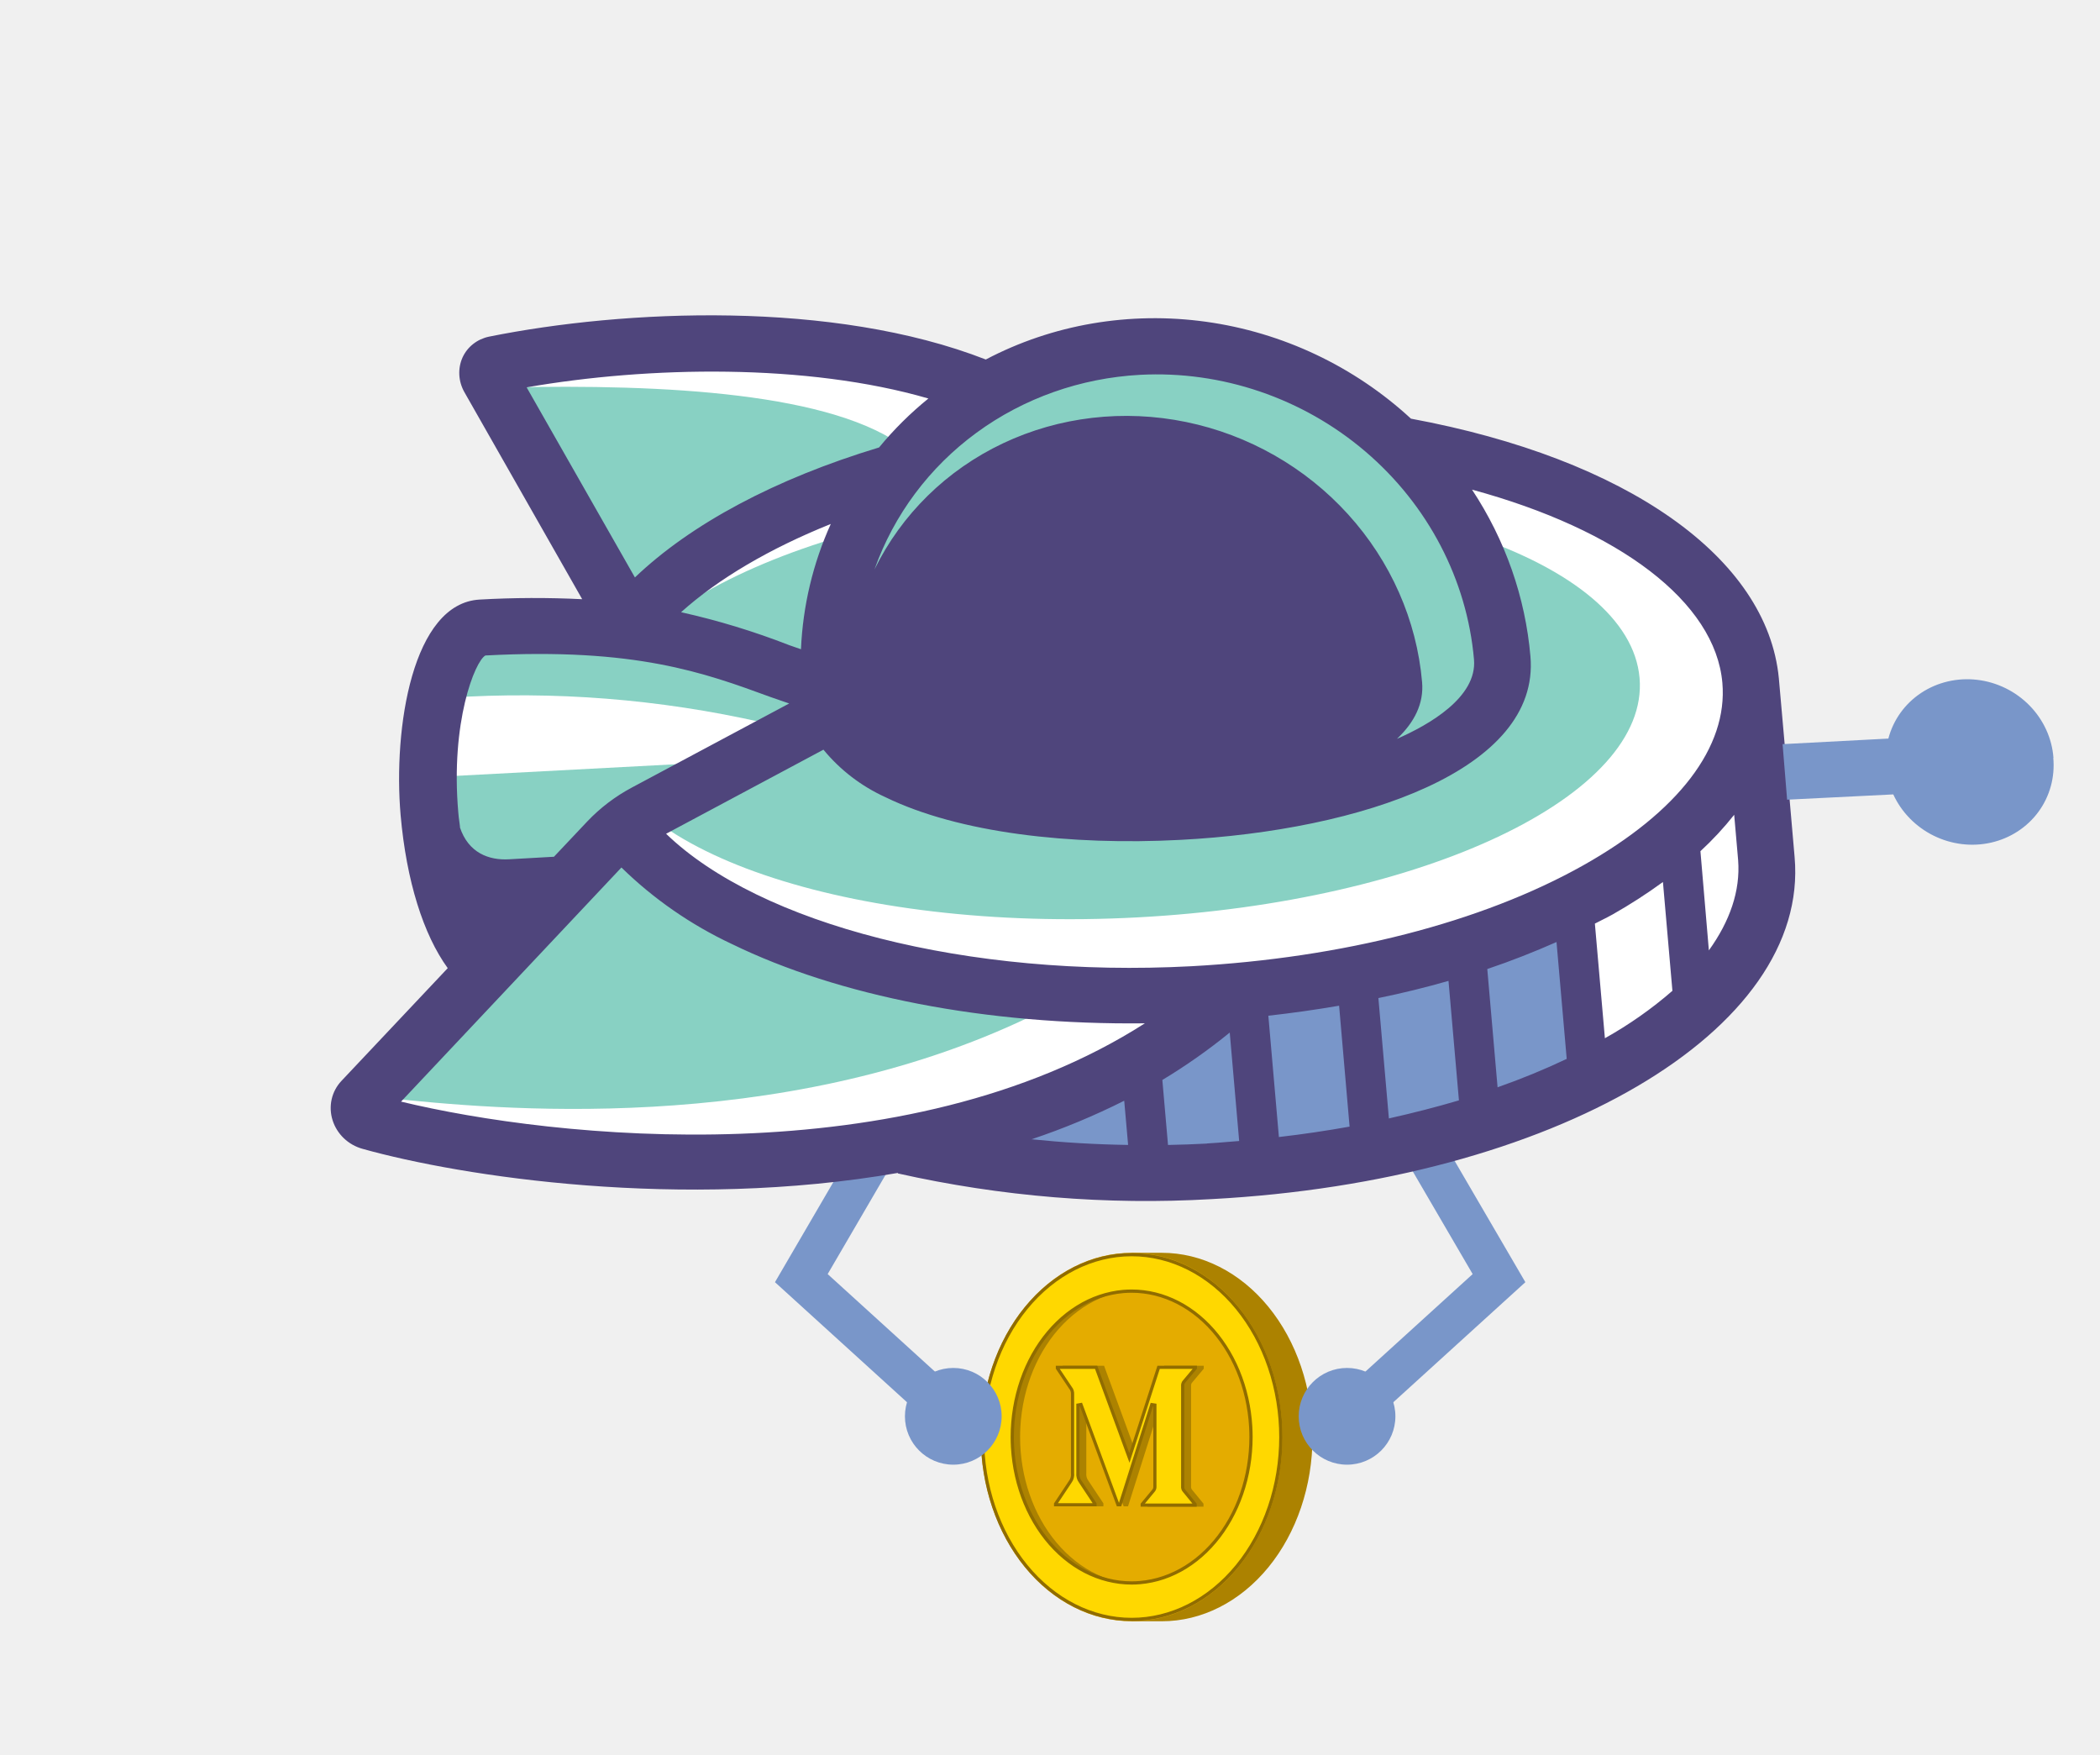
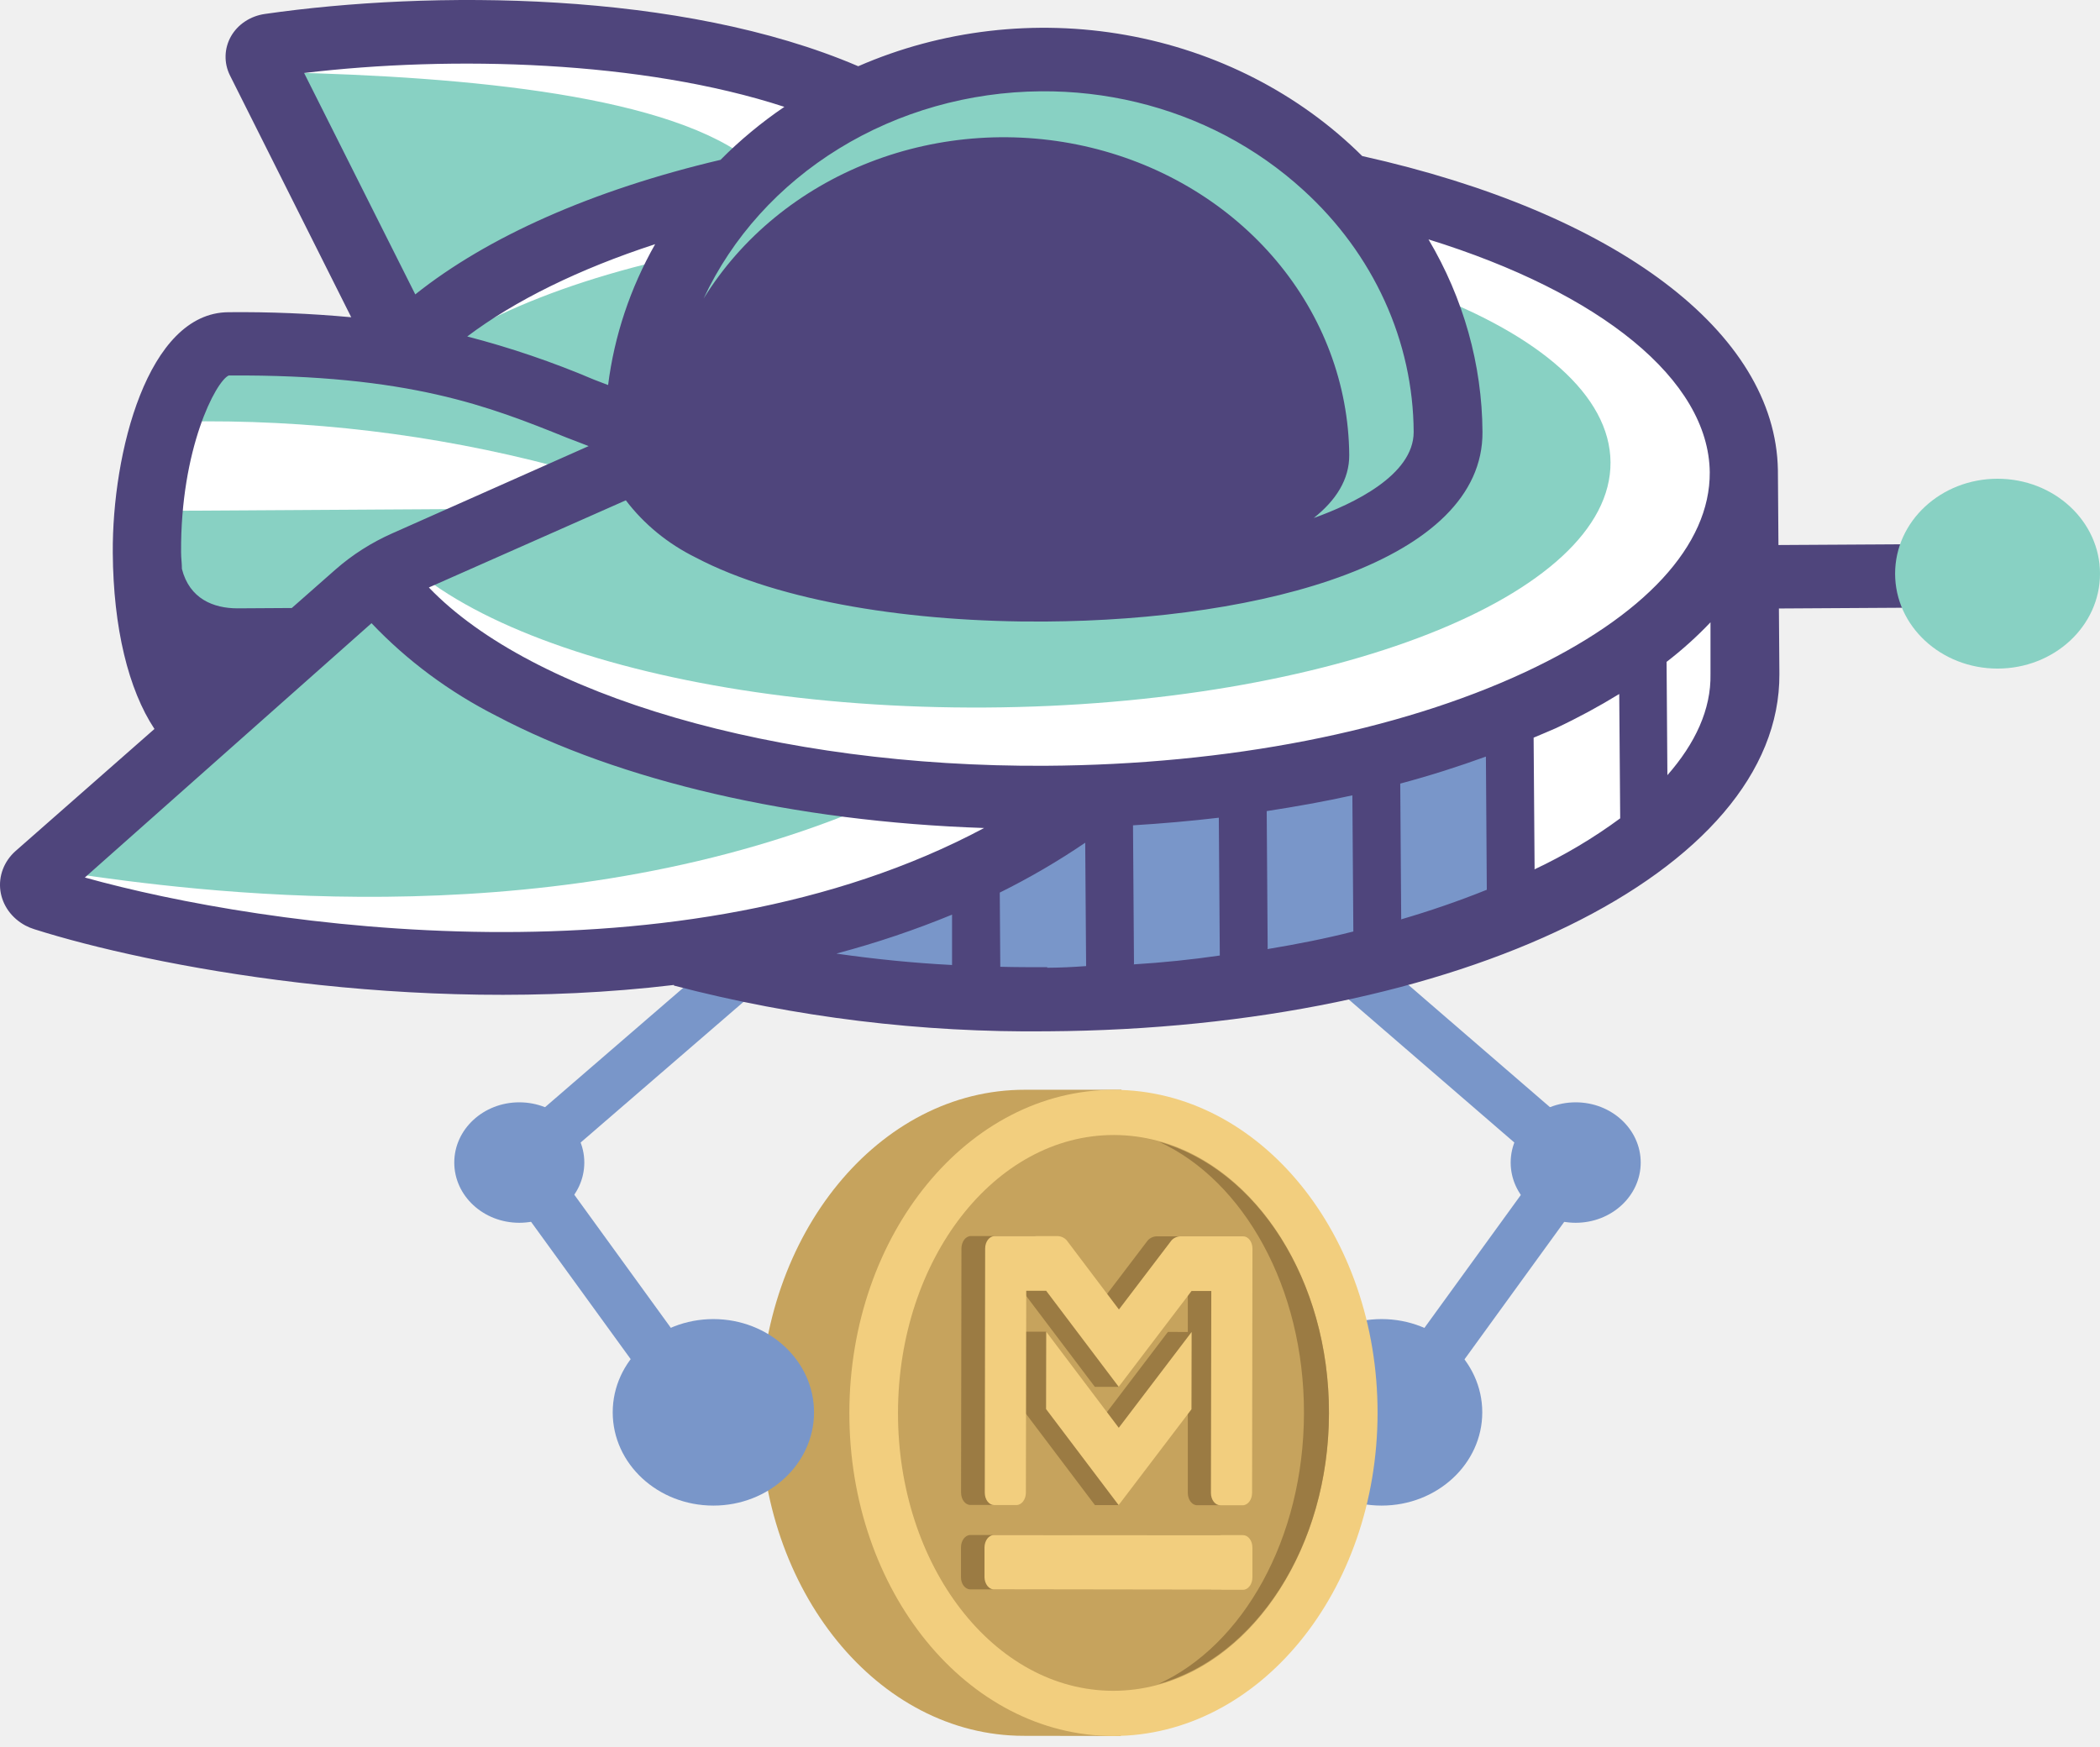
- <svg xmlns="http://www.w3.org/2000/svg" width="152" height="127" viewBox="0 0 152 127" fill="none">
-   <g clip-path="url(#clip0)">
-     <g clip-path="url(#clip1)">
-       <g clip-path="url(#clip2)">
-         <path d="M81.909 90.666V90.95C79.448 91.564 77.235 93.198 75.645 95.576C74.055 97.954 73.185 100.929 73.182 104C73.182 107.073 74.051 110.052 75.641 112.432C77.231 114.812 79.446 116.448 81.909 117.063V117.333H84.091C86.984 117.333 89.759 115.928 91.805 113.428C93.851 110.927 95 107.536 95 104C95 100.464 93.851 97.072 91.805 94.572C89.759 92.071 86.984 90.666 84.091 90.666H81.909Z" fill="#AC8200" />
-         <path d="M92.818 104C92.818 105.751 92.536 107.485 91.988 109.102C91.44 110.72 90.636 112.19 89.623 113.428C88.61 114.666 87.408 115.648 86.084 116.318C84.76 116.988 83.342 117.333 81.909 117.333C80.477 117.333 79.058 116.988 77.735 116.318C76.411 115.648 75.208 114.666 74.195 113.428C73.182 112.19 72.379 110.72 71.831 109.102C71.282 107.485 71 105.751 71 104C71 100.464 72.15 97.072 74.195 94.572C76.241 92.071 79.016 90.666 81.909 90.666C84.803 90.666 87.577 92.071 89.623 94.572C91.669 97.072 92.818 100.464 92.818 104V104Z" fill="#E4AC00" />
-         <path d="M77.829 92C75.981 93.088 74.421 94.791 73.328 96.914C72.236 99.037 71.656 101.492 71.654 104C71.657 106.509 72.239 108.966 73.333 111.089C74.427 113.211 75.989 114.914 77.839 116H82.563V114.667C82.357 114.667 82.151 114.658 81.946 114.64C81.655 114.615 81.366 114.572 81.079 114.511C80.793 114.451 80.509 114.373 80.228 114.278C79.948 114.183 79.672 114.071 79.4 113.942C79.129 113.813 78.864 113.668 78.604 113.506C78.345 113.345 78.092 113.168 77.847 112.976C77.603 112.784 77.366 112.577 77.138 112.356C76.91 112.134 76.691 111.9 76.483 111.652C76.274 111.404 76.075 111.144 75.888 110.872C75.701 110.6 75.524 110.316 75.36 110.023C75.196 109.729 75.043 109.426 74.904 109.114C74.764 108.802 74.638 108.481 74.525 108.154C74.411 107.826 74.311 107.492 74.225 107.152C74.139 106.812 74.067 106.468 74.01 106.119C73.952 105.771 73.908 105.419 73.879 105.065C73.85 104.711 73.836 104.356 73.836 104C73.836 103.748 73.843 103.497 73.858 103.245C73.878 102.891 73.913 102.537 73.963 102.187C74.012 101.837 74.076 101.489 74.154 101.147C74.231 100.804 74.323 100.466 74.429 100.135C74.534 99.803 74.653 99.479 74.785 99.162C74.917 98.845 75.062 98.536 75.219 98.237C75.376 97.938 75.546 97.648 75.727 97.37C75.907 97.091 76.1 96.824 76.302 96.568C76.505 96.313 76.718 96.071 76.941 95.842C77.163 95.613 77.395 95.397 77.635 95.197C77.875 94.996 78.124 94.81 78.379 94.639C78.634 94.469 78.896 94.314 79.164 94.175C79.432 94.037 79.706 93.915 79.984 93.81C80.262 93.705 80.544 93.617 80.829 93.546C81.114 93.475 81.402 93.422 81.692 93.387C81.981 93.351 82.272 93.333 82.563 93.333V92H77.829Z" fill="#AC8200" />
-         <path d="M81.909 90.8C79.044 90.8 76.297 92.191 74.272 94.666C72.246 97.141 71.109 100.499 71.109 104C71.109 107.501 72.246 110.858 74.272 113.334C76.297 115.809 79.044 117.2 81.909 117.2C84.773 117.2 87.52 115.809 89.545 113.334C91.571 110.858 92.709 107.501 92.709 104C92.709 102.266 92.429 100.55 91.886 98.948C91.344 97.347 90.548 95.892 89.545 94.666C88.543 93.44 87.352 92.468 86.042 91.805C84.731 91.141 83.327 90.8 81.909 90.8V90.8ZM81.909 93.44C82.197 93.44 82.485 93.457 82.771 93.493C83.058 93.528 83.343 93.58 83.625 93.65C83.907 93.72 84.187 93.807 84.462 93.912C84.737 94.016 85.008 94.136 85.273 94.273C85.538 94.41 85.798 94.564 86.051 94.733C86.304 94.901 86.549 95.085 86.787 95.284C87.025 95.483 87.254 95.696 87.475 95.923C87.695 96.15 87.906 96.39 88.107 96.643C88.307 96.895 88.498 97.16 88.677 97.436C88.856 97.711 89.023 97.998 89.179 98.294C89.335 98.591 89.478 98.896 89.609 99.21C89.739 99.524 89.857 99.845 89.962 100.173C90.066 100.501 90.157 100.836 90.234 101.175C90.311 101.514 90.374 101.858 90.423 102.205C90.472 102.552 90.507 102.902 90.527 103.253C90.541 103.501 90.549 103.751 90.549 104C90.549 104.352 90.534 104.704 90.505 105.054C90.477 105.404 90.434 105.753 90.376 106.098C90.319 106.443 90.248 106.784 90.163 107.12C90.078 107.457 89.979 107.788 89.867 108.112C89.754 108.436 89.629 108.754 89.491 109.063C89.353 109.371 89.202 109.672 89.04 109.962C88.877 110.253 88.702 110.533 88.517 110.803C88.331 111.072 88.135 111.33 87.928 111.575C87.722 111.82 87.505 112.053 87.279 112.272C87.054 112.491 86.819 112.696 86.577 112.886C86.335 113.076 86.084 113.251 85.828 113.411C85.571 113.571 85.308 113.715 85.039 113.842C84.771 113.97 84.497 114.081 84.22 114.175C83.942 114.269 83.661 114.346 83.377 114.406C83.093 114.466 82.807 114.508 82.52 114.533C82.316 114.551 82.112 114.56 81.909 114.56C81.621 114.56 81.333 114.542 81.046 114.507C80.759 114.472 80.474 114.419 80.192 114.349C79.91 114.279 79.63 114.192 79.355 114.088C79.08 113.984 78.809 113.863 78.544 113.726C78.279 113.589 78.019 113.436 77.766 113.267C77.514 113.098 77.268 112.914 77.03 112.715C76.792 112.517 76.563 112.303 76.343 112.077C76.122 111.85 75.911 111.61 75.711 111.357C75.51 111.104 75.32 110.84 75.141 110.564C74.962 110.288 74.794 110.002 74.638 109.705C74.483 109.409 74.339 109.104 74.209 108.79C74.078 108.476 73.96 108.154 73.856 107.826C73.751 107.498 73.661 107.164 73.584 106.825C73.507 106.485 73.443 106.142 73.394 105.795C73.345 105.448 73.311 105.098 73.29 104.747C73.276 104.498 73.269 104.249 73.269 104C73.269 103.648 73.283 103.296 73.312 102.946C73.341 102.595 73.384 102.247 73.441 101.902C73.498 101.557 73.569 101.215 73.655 100.879C73.74 100.543 73.838 100.212 73.951 99.888C74.063 99.563 74.188 99.246 74.326 98.937C74.465 98.628 74.615 98.328 74.778 98.037C74.94 97.747 75.115 97.466 75.3 97.197C75.486 96.928 75.682 96.67 75.889 96.425C76.096 96.179 76.312 95.947 76.538 95.728C76.764 95.509 76.998 95.304 77.24 95.114C77.483 94.924 77.733 94.748 77.99 94.589C78.246 94.429 78.509 94.285 78.778 94.157C79.046 94.03 79.32 93.919 79.597 93.825C79.875 93.731 80.156 93.653 80.44 93.594C80.724 93.534 81.01 93.491 81.297 93.466C81.501 93.449 81.705 93.44 81.909 93.44V93.44Z" fill="#FFD800" stroke="#906C00" stroke-width="0.235" />
-       </g>
-       <path d="M78.01 100.92C78.023 100.762 77.974 100.606 77.879 100.5L76.913 99.055V98.839H79.913L82.231 105.154L84.27 98.839H87.129V99.055L86.303 100.038C86.232 100.105 86.197 100.216 86.211 100.326V107.552C86.197 107.662 86.232 107.773 86.303 107.84L87.11 108.824V109.04H83.052V108.824L83.888 107.816C83.97 107.714 83.97 107.684 83.97 107.528V101.687L81.647 109.016H81.333L78.628 101.687V106.599C78.606 106.805 78.661 107.013 78.778 107.163L79.865 108.8V109.016H76.783V108.8L77.87 107.163C77.986 107.013 78.038 106.804 78.01 106.599V100.92Z" fill="#AC8200" />
-       <path d="M81.848 105.189L83.861 98.954H86.521V99.013L85.726 99.96C85.63 100.054 85.588 100.197 85.604 100.333V107.545C85.588 107.681 85.63 107.824 85.726 107.918L86.502 108.865V108.925H82.675V108.865L83.484 107.89L83.484 107.89L83.485 107.888C83.529 107.834 83.562 107.786 83.579 107.721C83.593 107.667 83.593 107.607 83.593 107.54C83.593 107.536 83.592 107.532 83.592 107.528V101.687L83.368 101.653L81.07 108.901H80.92L78.243 101.647L78.02 101.687V106.593C77.997 106.822 78.058 107.057 78.192 107.23L79.257 108.835V108.901H76.405V108.835L77.471 107.23C77.604 107.056 77.661 106.82 77.632 106.591V100.924C77.646 100.743 77.591 100.56 77.478 100.43L76.536 99.02V98.954H79.34L81.631 105.193L81.746 105.506L81.848 105.189Z" fill="#FFD800" stroke="#906C00" stroke-width="0.23" />
-     </g>
-     <path d="M97.5 102.5L108.5 92.5L101.5 80.5" stroke="#7996C9" stroke-width="3" />
-     <circle cx="97.5" cy="102.5" r="3.5" fill="#7996C9" />
-     <path d="M69 102.5L58 92.5L65 80.5" stroke="#7996C9" stroke-width="3" />
-     <circle r="3.5" transform="matrix(-1 0 0 1 69 102.5)" fill="#7996C9" />
-     <path d="M45.531 45.197L34.929 26.589C44.355 24.527 60.445 23.543 71.555 28.258" fill="#88D1C3" />
-     <path d="M88.463 84.583C111.769 83.346 129.863 73.16 128.875 61.832C127.888 50.504 108.194 42.324 84.888 43.561C61.582 44.798 43.489 54.984 44.476 66.312C45.464 77.64 65.157 85.82 88.463 84.583Z" fill="#7996C9" />
-     <path d="M87.362 71.894C110.668 70.657 128.761 60.471 127.773 49.143C126.786 37.815 107.093 29.634 83.787 30.871C60.48 32.108 42.387 42.294 43.375 53.622C44.362 64.95 64.055 73.131 87.362 71.894Z" fill="white" />
-     <path d="M82.334 66.392C103.142 65.288 119.411 57.527 118.673 49.059C117.935 40.59 100.469 34.62 79.662 35.724C58.855 36.828 42.585 44.589 43.323 53.058C44.061 61.527 61.527 67.497 82.334 66.392Z" fill="#88D1C3" />
-     <path d="M113.9 65.82L114.893 77.165C114.893 77.165 118.184 76.523 119.828 75.29C121.471 74.057 128.308 69.396 127.867 63.371C127.427 57.346 126.989 55.352 124.883 57.619C122.778 59.886 113.9 65.82 113.9 65.82Z" fill="white" />
-     <path d="M61.732 69.151C55.538 67.294 53.099 65.841 49.883 63.23C46.667 60.619 46.415 62.151 43.221 63.585C40.027 65.018 25.224 80.748 25.224 80.748C25.224 80.748 32.596 85.24 43.677 84.652C54.758 84.065 82.338 80.315 84.34 75.638C86.342 70.962 82.889 73.681 76.582 72.477C70.275 71.273 61.732 69.151 61.732 69.151Z" fill="#88D1C3" />
-     <path d="M36.711 28.04C48.069 27.79 60.422 28.415 65.623 32.501C65.623 32.501 71.233 28.759 70.454 27.807C69.677 26.856 44.584 24.912 39.135 25.801C33.685 26.691 36.711 28.04 36.711 28.04Z" fill="white" />
-     <path d="M55.542 48.241C49.098 46.951 43.373 46.355 39.012 46.394C34.651 46.433 32.927 46.417 32.349 48.109C31.771 49.801 31.305 61.203 32.781 63.259C34.257 65.315 38.124 65.253 40.455 63.247C42.786 61.241 43.44 59.9 48.718 57.742C53.997 55.585 63.47 51.582 55.542 48.241Z" fill="#88D1C3" />
-     <path d="M32.533 50.492C40.092 49.991 47.72 50.594 55.166 52.279L51.059 55.195L31.493 56.23L32.533 50.492Z" fill="white" />
-     <path d="M28.204 79.484C35.413 80.242 56.296 82.315 74.498 73.611C74.498 73.611 84.805 72.323 85.925 73.005C87.044 73.688 72.541 82.49 57.865 83.187C43.19 83.883 24.115 83.229 28.204 79.484Z" fill="white" />
-     <path d="M108.73 47.609C109.876 60.755 61.224 63.337 60.097 50.206C59.768 44.023 61.91 38.031 66.072 33.495C70.233 28.96 76.089 26.236 82.401 25.899C88.713 25.562 94.989 27.638 99.901 31.689C104.814 35.74 107.98 41.449 108.73 47.609Z" fill="#88D1C3" />
-     <path fill-rule="evenodd" clip-rule="evenodd" d="M129.174 53.84L128.754 49.081C127.912 40.35 117.741 33.193 102.127 30.299C98.02 26.511 92.829 24.056 87.299 23.287C81.769 22.518 76.186 23.474 71.353 26.018C60.299 21.705 45.191 22.393 35.398 24.363C34.976 24.45 34.582 24.631 34.249 24.894C33.915 25.156 33.651 25.492 33.477 25.875C33.302 26.268 33.223 26.698 33.246 27.131C33.269 27.565 33.394 27.99 33.61 28.375L42.14 43.365C39.665 43.242 37.189 43.251 34.723 43.391C29.859 43.651 28.45 52.67 28.997 58.995C29.417 63.754 30.644 67.637 32.407 70.066L24.707 78.234C24.359 78.606 24.117 79.061 24.006 79.557C23.894 80.053 23.917 80.573 24.071 81.067C24.225 81.56 24.505 82.01 24.885 82.374C25.265 82.737 25.732 83.001 26.24 83.142C33.393 85.147 49.323 87.609 64.999 84.884L64.981 84.921C72.457 86.598 80.108 87.225 87.699 86.781C112.458 85.46 131.01 74.594 129.895 62.021L129.535 57.882L129.174 53.84ZM114.581 62.634C121.488 58.755 125.07 54.065 124.667 49.42C124.154 43.568 117.222 38.335 106.547 35.436C108.956 39.083 110.409 43.233 110.775 47.508C111.489 55.711 98.554 60.1 85.427 60.783C77.499 61.198 69.406 60.287 64.083 57.691C62.343 56.899 60.807 55.722 59.602 54.255L48.213 60.341C54.998 66.899 70.058 70.788 86.235 69.927C97.179 69.329 107.233 66.758 114.581 62.634ZM98.824 32.673C94.294 28.811 88.432 26.815 82.528 27.126C78.211 27.36 74.096 28.816 70.682 31.316C67.268 33.816 64.702 37.253 63.297 41.209C65.253 37.219 68.523 34.011 72.601 32.082C76.678 30.154 81.336 29.612 85.851 30.541C90.366 31.47 94.487 33.819 97.575 37.222C100.663 40.626 102.546 44.894 102.932 49.366C103.068 50.91 102.375 52.278 101.115 53.47C103.396 52.472 106.928 50.475 106.689 47.727C106.184 41.951 103.355 36.536 98.824 32.673ZM67.198 28.84C58.398 26.284 46.942 26.496 38.119 28.033L45.956 41.79C50.002 37.928 56.092 34.658 63.628 32.383C64.694 31.088 65.89 29.902 67.198 28.84ZM57.123 46.69C57.268 46.743 57.414 46.793 57.559 46.842C57.578 46.848 57.596 46.855 57.614 46.861C57.742 46.904 57.869 46.948 57.996 46.994L57.975 46.984C58.112 43.841 58.844 40.769 60.133 37.92C55.695 39.703 51.979 41.894 49.297 44.306C51.96 44.899 54.577 45.697 57.123 46.69ZM33.171 58.788C33.188 59.034 33.218 59.256 33.249 59.477C33.267 59.605 33.284 59.732 33.299 59.863L33.282 59.855C33.895 61.728 35.387 62.273 36.849 62.187L40.096 62.004L42.516 59.44C43.446 58.462 44.532 57.637 45.734 56.996L57.123 50.911C56.93 50.843 56.737 50.777 56.543 50.712C56.285 50.624 56.027 50.536 55.771 50.444C50.968 48.683 45.998 46.861 35.133 47.438C34.38 47.85 32.602 52.251 33.171 58.788ZM29.029 79.725L29.026 79.728L29.009 79.72C29.016 79.721 29.022 79.723 29.029 79.725L44.98 62.782C47.306 65.056 50.008 66.929 52.965 68.316C60.702 72.09 71.347 74.189 82.867 74.059C65.524 85.149 40.068 82.394 29.029 79.725ZM74.666 82.451C74.661 82.453 74.656 82.454 74.651 82.456L74.634 82.448C74.645 82.449 74.656 82.45 74.666 82.451C76.971 81.679 79.212 80.747 81.372 79.661L81.654 82.86C79.271 82.826 76.942 82.683 74.666 82.451ZM84.542 82.862C85.481 82.844 86.425 82.811 87.376 82.761L87.358 82.753C87.876 82.725 88.388 82.682 88.9 82.639C89.163 82.618 89.427 82.596 89.692 82.576L89.01 74.727C87.471 75.982 85.841 77.129 84.132 78.158L84.542 82.862ZM92.568 82.288L92.569 82.299L92.552 82.29C92.558 82.29 92.563 82.289 92.568 82.288L91.804 73.509C93.541 73.314 95.248 73.072 96.926 72.784L97.684 81.534C96.012 81.835 94.307 82.087 92.568 82.288ZM100.529 80.942L100.53 80.954L100.513 80.945C100.518 80.944 100.524 80.943 100.529 80.942L99.769 72.231C101.523 71.873 103.204 71.458 104.844 70.987L105.599 79.635C103.963 80.119 102.266 80.553 100.529 80.942ZM108.396 78.688L108.399 78.719L108.392 78.689L108.396 78.688L107.651 70.13C109.401 69.541 111.066 68.88 112.662 68.176L113.4 76.633C111.773 77.404 110.103 78.09 108.396 78.688ZM116.164 75.138L116.167 75.169L116.16 75.14L116.164 75.138L115.439 66.843C115.598 66.759 115.76 66.678 115.923 66.596C116.198 66.458 116.473 66.321 116.733 66.174C117.99 65.461 119.203 64.679 120.365 63.831L121.051 71.706C119.55 73.011 117.913 74.161 116.164 75.138ZM123.69 68.779L123.692 68.814L123.686 68.785L123.69 68.779L123.079 61.601C123.962 60.787 124.779 59.906 125.522 58.967L125.808 62.254C125.978 64.481 125.199 66.684 123.69 68.779Z" fill="#4F457C" />
-     <path d="M146.903 51.063C147.915 52.098 148.528 53.439 148.631 54.847L148.619 54.851C148.748 56.249 148.367 57.632 147.544 58.753C146.72 59.875 145.508 60.664 144.121 60.98C142.734 61.296 141.262 61.12 139.965 60.481C138.669 59.843 137.631 58.784 137.037 57.492L129.353 57.874L129.025 53.854L136.681 53.452C137.036 52.098 137.878 50.926 139.056 50.146C140.233 49.367 141.67 49.031 143.108 49.199C144.546 49.367 145.891 50.028 146.903 51.063Z" fill="#7996C9" />
-   </g>
-   <defs>
-     <clipPath id="clip0">
-       <rect width="151.074" height="126.338" fill="white" />
-     </clipPath>
-     <clipPath id="clip1">
-       <rect width="32" height="32" fill="white" transform="translate(67 88)" />
-     </clipPath>
-     <clipPath id="clip2">
-       <rect width="24.774" height="59.954" fill="white" transform="translate(70.6125 57.4656)" />
-     </clipPath>
-   </defs>
+ <svg xmlns="http://www.w3.org/2000/svg" width="125" height="104" viewBox="0 0 125 104" fill="none">
+   <path d="M43.276 56.554L29.852 68.149L31.97 70.254L45.394 58.66L43.276 56.554Z" fill="#7996C9" />
+   <path d="M81.429 56.556L79.311 58.662L92.734 70.257L94.853 68.151L81.429 56.556Z" fill="#7996C9" />
+   <path d="M30.91 72.793C33.047 72.793 34.78 71.188 34.78 69.207C34.78 67.227 33.047 65.622 30.91 65.622C28.773 65.622 27.04 67.227 27.04 69.207C27.04 71.188 28.773 72.793 30.91 72.793Z" fill="#7996C9" />
+   <path d="M24.067 20.716L15.102 2.853C24.555 1.335 40.501 1.121 51.073 6.023" fill="#88D1C3" />
+   <path d="M63.26 59.374C86.337 59.236 104.985 50.514 104.911 39.892C104.837 29.27 86.069 20.772 62.992 20.91C39.915 21.048 21.267 29.77 21.342 40.392C21.416 51.014 40.183 59.513 63.26 59.374Z" fill="#7996C9" />
+   <path d="M63.178 47.474C86.255 47.336 104.903 38.614 104.828 27.992C104.754 17.37 85.987 8.872 62.91 9.01C39.833 9.148 21.185 17.87 21.259 28.492C21.333 39.114 40.101 47.613 63.178 47.474Z" fill="white" />
+   <path d="M58.662 42.119C79.263 41.996 95.919 35.458 95.864 27.516C95.808 19.574 79.063 13.236 58.461 13.359C37.86 13.482 21.204 20.02 21.259 27.962C21.315 35.904 38.06 42.242 58.662 42.119Z" fill="#88D1C3" />
+   <path d="M89.84 42.956L89.916 53.594C89.916 53.594 93.209 53.137 94.931 52.06C96.653 50.983 103.759 46.924 103.807 41.278C103.856 35.632 103.585 33.74 101.335 35.78C99.085 37.819 89.84 42.956 89.84 42.956Z" fill="white" />
+   <path d="M38.14 43.789C32.18 41.787 29.894 40.323 26.907 37.736C23.92 35.15 23.57 36.577 20.312 37.777C17.054 38.978 1.206 53.021 1.206 53.021C1.206 53.021 8.12 57.545 19.087 57.471C30.054 57.397 57.548 55.106 59.896 50.821C62.244 46.536 58.618 48.934 52.498 47.532C46.377 46.129 38.14 43.789 38.14 43.789Z" fill="#88D1C3" />
+   <path d="M16.73 4.304C27.95 4.567 40.075 5.69 44.886 9.732C44.886 9.732 50.709 6.479 50.021 5.562C49.333 4.645 24.724 1.726 19.3 2.318C13.877 2.91 16.73 4.304 16.73 4.304Z" fill="white" />
+   <path d="M33.693 23.994C27.444 22.509 21.847 21.699 17.546 21.547C13.246 21.395 11.542 21.304 10.84 22.859C10.139 24.413 8.768 35.043 10.064 37.025C11.36 39.007 15.181 39.127 17.609 37.35C20.036 35.574 20.813 34.352 26.192 32.568C31.571 30.783 41.246 27.46 33.693 23.994Z" fill="#88D1C3" />
+   <path d="M10.832 25.096C18.33 24.954 25.809 25.848 33.023 27.749L28.744 30.294L9.38 30.413L10.832 25.096Z" fill="white" />
+   <path d="M4.258 51.99C11.306 53.009 31.718 55.847 50.367 48.519C50.367 48.519 60.632 47.766 61.68 48.453C62.727 49.14 47.735 56.727 33.209 56.739C18.683 56.752 -0.082 55.292 4.258 51.99Z" fill="white" />
+   <path d="M86.188 25.721C86.273 38.057 38.1 38.337 38.016 26.013C37.974 20.094 40.472 14.402 44.959 10.19C49.447 5.977 55.557 3.589 61.945 3.55C68.333 3.511 74.476 5.825 79.022 9.983C83.569 14.141 86.147 19.802 86.188 25.721V25.721Z" fill="#88D1C3" />
+   <path d="M113.294 32.4L103.823 32.456L103.85 36.236L113.32 36.179L113.294 32.4Z" fill="#4F457C" />
+   <path d="M105.916 40.109L105.827 27.979C105.689 19.787 96.227 12.661 81.084 9.289C77.34 5.569 72.417 3.047 67.025 2.086C61.634 1.125 56.053 1.775 51.086 3.943C40.532 -0.581 25.584 -0.581 15.772 0.83C15.347 0.89 14.943 1.041 14.592 1.272C14.241 1.502 13.954 1.806 13.752 2.158C13.549 2.517 13.437 2.914 13.427 3.319C13.416 3.724 13.506 4.126 13.69 4.494L20.907 18.886C18.478 18.662 16.038 18.562 13.597 18.586C8.782 18.615 6.673 26.979 6.713 32.909C6.744 37.379 7.645 41.055 9.194 43.395L0.917 50.67C0.581 50.971 0.326 51.34 0.171 51.748C0.016 52.157 -0.035 52.593 0.023 53.023C0.082 53.452 0.247 53.863 0.506 54.224C0.765 54.584 1.111 54.883 1.516 55.099C1.683 55.187 1.858 55.26 2.04 55.316C8.928 57.504 24.462 60.506 40.115 58.635V58.672C47.352 60.564 54.845 61.48 62.364 61.394C86.863 61.242 106 51.903 105.916 40.109ZM101.771 28.11C101.802 32.461 97.896 36.688 90.782 40.011C83.21 43.539 73.082 45.521 62.257 45.587C46.24 45.686 31.696 41.397 25.527 34.973L37.252 29.784C38.329 31.203 39.75 32.368 41.402 33.184C46.444 35.841 54.348 37.05 62.195 37.001C75.204 36.922 88.296 33.398 88.243 25.709C88.218 21.701 87.113 17.763 85.03 14.252C95.291 17.431 101.708 22.62 101.771 28.11ZM61.956 5.435C65.815 5.403 69.615 6.315 72.971 8.08C74.655 8.97 76.207 10.061 77.587 11.324C79.652 13.203 81.294 15.442 82.42 17.913C83.546 20.383 84.133 23.035 84.147 25.717C84.147 28.295 80.52 30.006 78.199 30.837C79.531 29.78 80.321 28.534 80.312 27.086C80.278 22.896 78.754 18.832 75.977 15.525C73.199 12.218 69.323 9.851 64.947 8.79C60.572 7.73 55.941 8.035 51.771 9.658C47.602 11.282 44.126 14.134 41.882 17.772C43.578 14.135 46.378 11.033 49.942 8.843C53.506 6.653 57.679 5.469 61.956 5.435V5.435ZM18.102 4.346C26.92 3.293 38.229 3.601 46.688 6.361C45.314 7.295 44.041 8.351 42.889 9.515C35.278 11.308 29.015 14.096 24.719 17.525L18.102 4.346ZM36.196 22.921C35.917 22.809 35.637 22.711 35.357 22.6C32.919 21.561 30.396 20.701 27.812 20.03C30.644 17.895 34.47 16.012 38.997 14.536C37.515 17.149 36.565 19.993 36.196 22.925V22.921ZM10.828 33.863C10.828 33.53 10.779 33.221 10.779 32.868C10.739 26.741 12.838 22.703 13.615 22.353C24.373 22.287 29.148 24.208 33.733 26.054C34.177 26.231 34.621 26.387 35.038 26.556L23.343 31.753C22.108 32.301 20.973 33.024 19.979 33.896L17.369 36.195L14.138 36.215C12.705 36.215 11.28 35.648 10.828 33.867V33.863ZM5.058 52.232L22.114 37.099C24.229 39.328 26.747 41.197 29.557 42.622C36.884 46.483 47.207 48.91 58.578 49.292C40.594 58.894 15.701 55.214 5.04 52.236L5.058 52.232ZM49.822 56.756C52.159 56.135 54.448 55.364 56.67 54.449V57.447C54.335 57.327 52.063 57.093 49.804 56.772L49.822 56.756ZM62.342 57.578C61.405 57.578 60.473 57.578 59.541 57.553L59.51 53.137C61.279 52.26 62.979 51.268 64.596 50.168L64.65 57.512C63.864 57.57 63.1 57.607 62.324 57.611L62.342 57.578ZM67.499 57.377L67.441 49.132C69.168 49.025 70.876 48.877 72.549 48.679L72.607 56.883C70.933 57.127 69.224 57.303 67.481 57.41L67.499 57.377ZM75.457 56.468L75.399 48.285C77.138 48.017 78.847 47.713 80.498 47.347L80.556 55.452C78.9 55.876 77.192 56.209 75.439 56.501L75.457 56.468ZM83.405 54.7L83.348 46.648C85.123 46.175 86.814 45.632 88.447 45.04L88.5 52.968C86.831 53.639 85.124 54.228 83.388 54.733L83.405 54.7ZM91.345 51.727L91.287 43.913C91.731 43.724 92.175 43.543 92.619 43.346C93.915 42.736 95.171 42.058 96.383 41.314L96.44 48.716C94.851 49.888 93.138 50.907 91.328 51.759L91.345 51.727ZM99.25 46.146L99.201 39.402C100.137 38.681 101.011 37.893 101.815 37.046V40.13C101.855 42.236 100.905 44.259 99.25 46.146Z" fill="#4F457C" />
+   <path d="M118.902 39.801C122.27 39.801 125 37.271 125 34.151C125 31.03 122.27 28.5 118.902 28.5C115.534 28.5 112.804 31.03 112.804 34.151C112.804 37.271 115.534 39.801 118.902 39.801Z" fill="#88D1C3" />
+   <path d="M82.238 89.629C85.547 89.629 88.23 87.143 88.23 84.077C88.23 81.011 85.547 78.526 82.238 78.526C78.929 78.526 76.247 81.011 76.247 84.077C76.247 87.143 78.929 89.629 82.238 89.629Z" fill="#7996C9" />
+   <path d="M32.206 68.394L29.627 70L39.341 83.393L41.919 81.788L32.206 68.394Z" fill="#7996C9" />
+   <path d="M60.939 103.335C52.258 103.335 45.237 94.7 45.254 84.082C45.272 73.464 52.325 64.862 61.006 64.874H66.753L66.709 103.344L60.939 103.335Z" fill="#C6A35D" />
+   <path d="M81.998 84.134C82.016 73.512 74.992 64.891 66.31 64.879C57.628 64.866 50.575 73.467 50.557 84.088C50.539 94.71 57.563 103.332 66.245 103.344C74.927 103.357 81.98 94.756 81.998 84.134Z" fill="#F2CE7E" />
+   <path d="M79.105 84.13C79.121 74.993 73.391 67.578 66.307 67.568C59.223 67.557 53.468 74.956 53.452 84.092C53.437 93.229 59.167 100.644 66.251 100.654C73.335 100.665 79.09 93.266 79.105 84.13Z" fill="#C6A35D" />
+   <path d="M69.007 67.978C74.026 70.297 77.63 76.642 77.617 84.127C77.604 91.611 73.982 97.948 68.949 100.251C74.719 98.659 79.091 92.067 79.104 84.131C79.117 76.194 74.785 69.586 69.007 67.978Z" fill="#9B7B43" />
+   <path d="M57.757 94.616L72.576 94.641C72.882 94.641 73.135 94.308 73.135 93.901V92.124C73.135 91.713 72.887 91.384 72.576 91.384L57.761 91.38C57.451 91.38 57.202 91.709 57.202 92.116V93.897C57.198 94.287 57.446 94.616 57.757 94.616Z" fill="#9B7B43" />
+   <path d="M68.266 73.912L65.195 77.954L62.137 73.903C62.076 73.81 61.991 73.732 61.89 73.676C61.788 73.62 61.674 73.588 61.556 73.582H57.792C57.482 73.582 57.233 73.912 57.229 74.319L57.206 88.851C57.206 89.262 57.455 89.591 57.761 89.591H59.093C59.403 89.591 59.652 89.262 59.652 88.855L59.674 76.839H60.85L65.169 82.559H66.58L69.505 76.852H70.703V88.868C70.703 89.279 70.952 89.608 71.258 89.608H72.589C72.896 89.608 73.148 89.279 73.148 88.872L73.175 74.339C73.175 73.928 72.927 73.599 72.616 73.599H68.852C68.734 73.603 68.62 73.633 68.517 73.688C68.415 73.742 68.329 73.819 68.266 73.912V73.912Z" fill="#9B7B43" />
+   <path d="M69.518 79.29L65.182 84.993L62.275 79.277H60.864L60.855 83.879L65.173 89.599H66.585L69.51 83.891L70.93 79.294L69.518 79.29Z" fill="#9B7B43" />
+   <path d="M59.164 94.62L73.988 94.641C74.294 94.641 74.547 94.312 74.547 93.905V92.124C74.547 91.713 74.294 91.388 73.988 91.388L59.164 91.38C58.854 91.38 58.605 91.713 58.601 92.12V93.897C58.609 94.287 58.858 94.62 59.164 94.62Z" fill="#F2CE7E" />
+   <path d="M69.678 73.912L66.603 77.955L63.545 73.904C63.483 73.812 63.399 73.735 63.298 73.68C63.198 73.624 63.084 73.593 62.968 73.587H59.2C58.893 73.587 58.64 73.916 58.64 74.328L58.618 88.86C58.618 89.271 58.867 89.596 59.173 89.596H60.504C60.811 89.596 61.064 89.267 61.064 88.86L61.086 76.84H62.271L66.589 82.556L70.925 76.853H72.101L72.079 88.873C72.079 89.284 72.328 89.609 72.638 89.609H73.97C74.276 89.609 74.529 89.28 74.529 88.868L74.551 74.336C74.551 73.925 74.303 73.6 73.996 73.6H70.233C70.121 73.608 70.012 73.64 69.915 73.695C69.819 73.749 69.738 73.823 69.678 73.912V73.912Z" fill="#F2CE7E" />
+   <path d="M70.93 79.294L66.593 84.997L62.275 79.277L62.266 83.883L66.585 89.599L70.921 83.895L70.93 79.294Z" fill="#F2CE7E" />
+   <path d="M42.463 89.629C45.772 89.629 48.454 87.143 48.454 84.077C48.454 81.011 45.772 78.526 42.463 78.526C39.154 78.526 36.471 81.011 36.471 84.077C36.471 87.143 39.154 89.629 42.463 89.629Z" fill="#7996C9" />
+   <path d="M93.791 72.793C95.928 72.793 97.661 71.188 97.661 69.207C97.661 67.227 95.928 65.622 93.791 65.622C91.654 65.622 89.921 67.227 89.921 69.207C89.921 71.188 91.654 72.793 93.791 72.793Z" fill="#7996C9" />
+   <path d="M92.502 68.412L82.789 81.806L85.368 83.411L95.081 70.018L92.502 68.412Z" fill="#7996C9" />
</svg>
